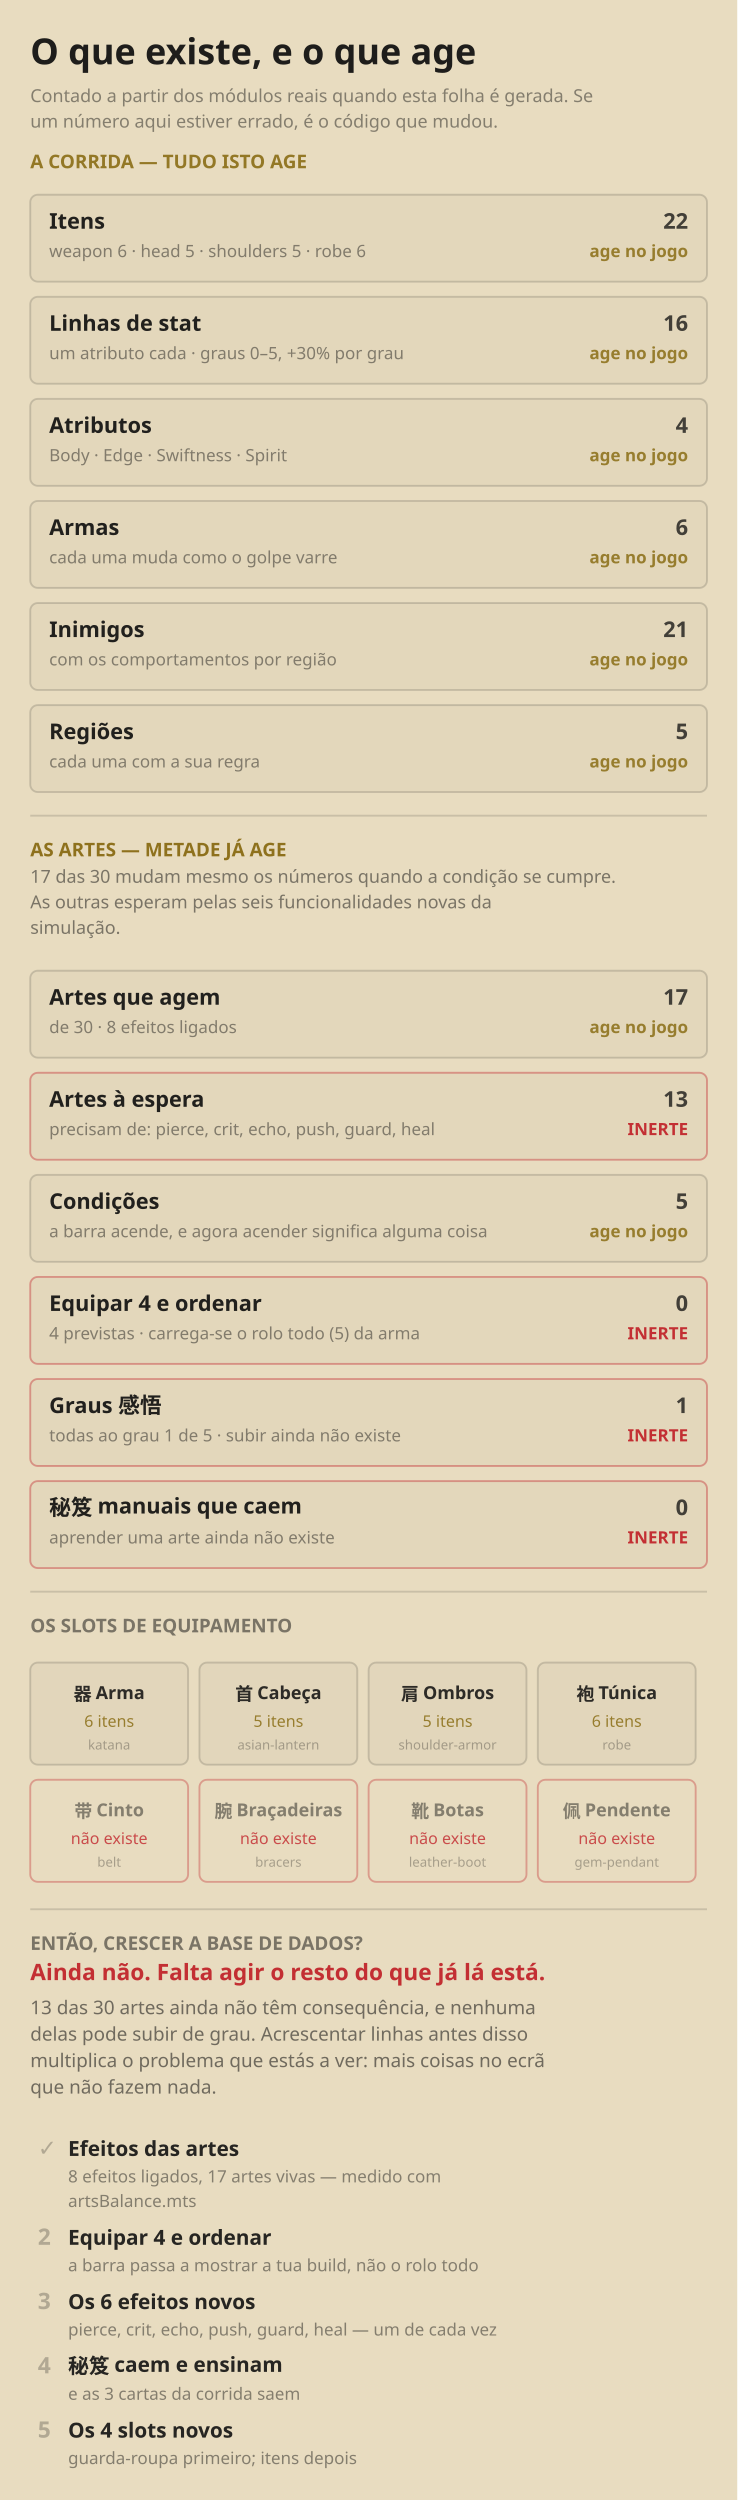
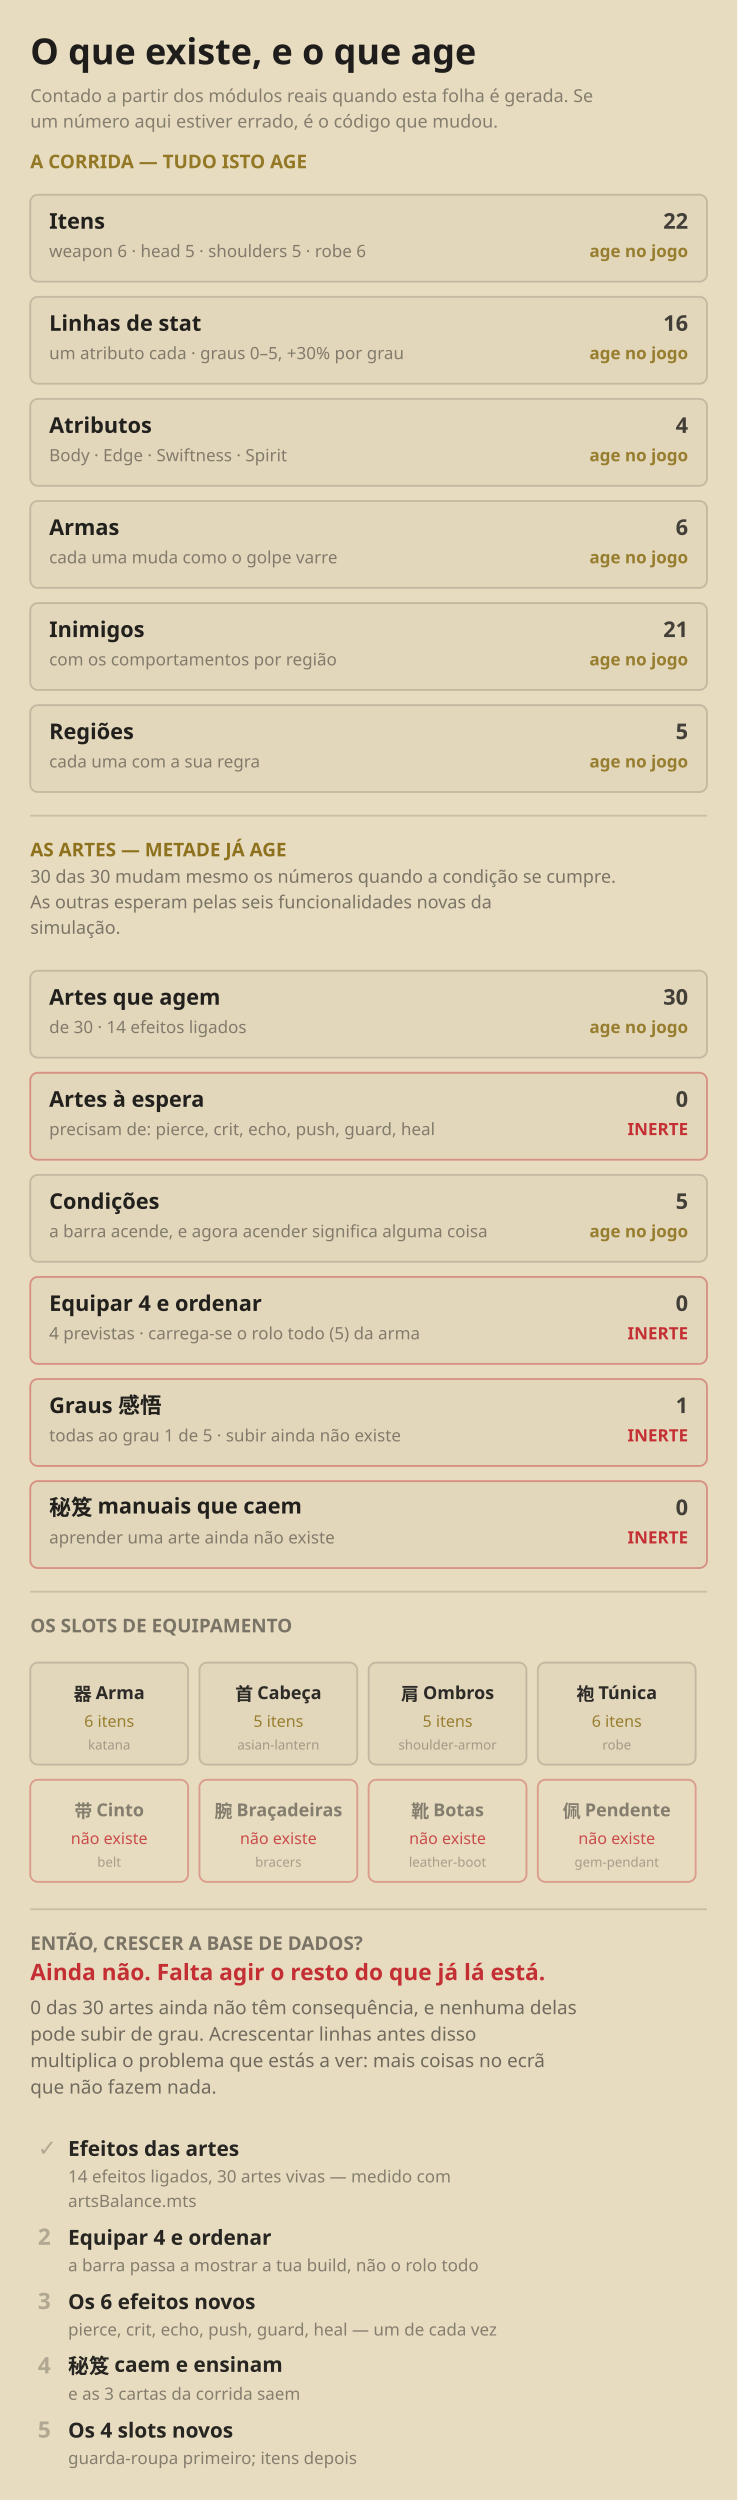
<svg xmlns="http://www.w3.org/2000/svg" width="390" height="1322.5" viewBox="0 0 390 1322.5">
  <rect width="390" height="1322.5" fill="#e8dcc0" />
  <text x="16" y="34" text-anchor="start" font-family="system-ui, sans-serif" font-size="19" font-weight="600" fill="#0d0d0d" fill-opacity="0.92">O que existe, e o que age</text>
  <text x="16" y="54" text-anchor="start" font-family="system-ui, sans-serif" font-size="9.5" font-weight="normal" fill="#0d0d0d" fill-opacity="0.45">Contado a partir dos módulos reais quando esta folha é gerada. Se</text>
  <text x="16" y="67.5" text-anchor="start" font-family="system-ui, sans-serif" font-size="9.5" font-weight="normal" fill="#0d0d0d" fill-opacity="0.45">um número aqui estiver errado, é o código que mudou.</text>
  <text x="16" y="89" text-anchor="start" font-family="system-ui, sans-serif" font-size="10" font-weight="600" fill="#8a6d16" fill-opacity="0.9">A CORRIDA — TUDO ISTO AGE</text>
  <rect x="16" y="103" width="358" height="46" rx="4" fill="#0d0d0d" fill-opacity="0.025" stroke="#0d0d0d" stroke-opacity="0.16" />
  <text x="26" y="121" text-anchor="start" font-family="system-ui, sans-serif" font-size="11.5" font-weight="600" fill="#0d0d0d" fill-opacity="0.9">Itens</text>
  <text x="26" y="136" text-anchor="start" font-family="system-ui, sans-serif" font-size="9" font-weight="normal" fill="#0d0d0d" fill-opacity="0.45">weapon 6 · head 5 · shoulders 5 · robe 6</text>
  <text x="364" y="121" text-anchor="end" font-family="system-ui, sans-serif" font-size="11.5" font-weight="600" fill="#0d0d0d" fill-opacity="0.75">22</text>
  <text x="364" y="136" text-anchor="end" font-family="system-ui, sans-serif" font-size="9" font-weight="600" fill="#8a6d16" fill-opacity="0.85">age no jogo</text>
  <rect x="16" y="157" width="358" height="46" rx="4" fill="#0d0d0d" fill-opacity="0.025" stroke="#0d0d0d" stroke-opacity="0.16" />
  <text x="26" y="175" text-anchor="start" font-family="system-ui, sans-serif" font-size="11.5" font-weight="600" fill="#0d0d0d" fill-opacity="0.9">Linhas de stat</text>
  <text x="26" y="190" text-anchor="start" font-family="system-ui, sans-serif" font-size="9" font-weight="normal" fill="#0d0d0d" fill-opacity="0.45">um atributo cada · graus 0–5, +30% por grau</text>
  <text x="364" y="175" text-anchor="end" font-family="system-ui, sans-serif" font-size="11.5" font-weight="600" fill="#0d0d0d" fill-opacity="0.75">16</text>
  <text x="364" y="190" text-anchor="end" font-family="system-ui, sans-serif" font-size="9" font-weight="600" fill="#8a6d16" fill-opacity="0.85">age no jogo</text>
  <rect x="16" y="211" width="358" height="46" rx="4" fill="#0d0d0d" fill-opacity="0.025" stroke="#0d0d0d" stroke-opacity="0.16" />
  <text x="26" y="229" text-anchor="start" font-family="system-ui, sans-serif" font-size="11.5" font-weight="600" fill="#0d0d0d" fill-opacity="0.9">Atributos</text>
  <text x="26" y="244" text-anchor="start" font-family="system-ui, sans-serif" font-size="9" font-weight="normal" fill="#0d0d0d" fill-opacity="0.45">Body · Edge · Swiftness · Spirit</text>
  <text x="364" y="229" text-anchor="end" font-family="system-ui, sans-serif" font-size="11.5" font-weight="600" fill="#0d0d0d" fill-opacity="0.75">4</text>
  <text x="364" y="244" text-anchor="end" font-family="system-ui, sans-serif" font-size="9" font-weight="600" fill="#8a6d16" fill-opacity="0.85">age no jogo</text>
  <rect x="16" y="265" width="358" height="46" rx="4" fill="#0d0d0d" fill-opacity="0.025" stroke="#0d0d0d" stroke-opacity="0.16" />
  <text x="26" y="283" text-anchor="start" font-family="system-ui, sans-serif" font-size="11.5" font-weight="600" fill="#0d0d0d" fill-opacity="0.9">Armas</text>
  <text x="26" y="298" text-anchor="start" font-family="system-ui, sans-serif" font-size="9" font-weight="normal" fill="#0d0d0d" fill-opacity="0.45">cada uma muda como o golpe varre</text>
  <text x="364" y="283" text-anchor="end" font-family="system-ui, sans-serif" font-size="11.5" font-weight="600" fill="#0d0d0d" fill-opacity="0.75">6</text>
  <text x="364" y="298" text-anchor="end" font-family="system-ui, sans-serif" font-size="9" font-weight="600" fill="#8a6d16" fill-opacity="0.85">age no jogo</text>
  <rect x="16" y="319" width="358" height="46" rx="4" fill="#0d0d0d" fill-opacity="0.025" stroke="#0d0d0d" stroke-opacity="0.16" />
  <text x="26" y="337" text-anchor="start" font-family="system-ui, sans-serif" font-size="11.5" font-weight="600" fill="#0d0d0d" fill-opacity="0.9">Inimigos</text>
  <text x="26" y="352" text-anchor="start" font-family="system-ui, sans-serif" font-size="9" font-weight="normal" fill="#0d0d0d" fill-opacity="0.45">com os comportamentos por região</text>
  <text x="364" y="337" text-anchor="end" font-family="system-ui, sans-serif" font-size="11.5" font-weight="600" fill="#0d0d0d" fill-opacity="0.75">21</text>
  <text x="364" y="352" text-anchor="end" font-family="system-ui, sans-serif" font-size="9" font-weight="600" fill="#8a6d16" fill-opacity="0.85">age no jogo</text>
  <rect x="16" y="373" width="358" height="46" rx="4" fill="#0d0d0d" fill-opacity="0.025" stroke="#0d0d0d" stroke-opacity="0.16" />
  <text x="26" y="391" text-anchor="start" font-family="system-ui, sans-serif" font-size="11.5" font-weight="600" fill="#0d0d0d" fill-opacity="0.9">Regiões</text>
  <text x="26" y="406" text-anchor="start" font-family="system-ui, sans-serif" font-size="9" font-weight="normal" fill="#0d0d0d" fill-opacity="0.45">cada uma com a sua regra</text>
  <text x="364" y="391" text-anchor="end" font-family="system-ui, sans-serif" font-size="11.5" font-weight="600" fill="#0d0d0d" fill-opacity="0.75">5</text>
  <text x="364" y="406" text-anchor="end" font-family="system-ui, sans-serif" font-size="9" font-weight="600" fill="#8a6d16" fill-opacity="0.85">age no jogo</text>
  <rect x="16" y="431" width="358" height="1" fill="#0d0d0d" fill-opacity="0.14" />
  <text x="16" y="453" text-anchor="start" font-family="system-ui, sans-serif" font-size="10" font-weight="600" fill="#8a6d16" fill-opacity="0.95">AS ARTES — METADE JÁ AGE</text>
-   <text x="16" y="467" text-anchor="start" font-family="system-ui, sans-serif" font-size="9.5" font-weight="normal" fill="#0d0d0d" fill-opacity="0.5">17 das 30 mudam mesmo os números quando a condição se cumpre.</text>
+   <text x="16" y="467" text-anchor="start" font-family="system-ui, sans-serif" font-size="9.5" font-weight="normal" fill="#0d0d0d" fill-opacity="0.5">30 das 30 mudam mesmo os números quando a condição se cumpre.</text>
  <text x="16" y="480.5" text-anchor="start" font-family="system-ui, sans-serif" font-size="9.5" font-weight="normal" fill="#0d0d0d" fill-opacity="0.5">As outras esperam pelas seis funcionalidades novas da</text>
  <text x="16" y="494" text-anchor="start" font-family="system-ui, sans-serif" font-size="9.5" font-weight="normal" fill="#0d0d0d" fill-opacity="0.5">simulação.</text>
  <rect x="16" y="513.5" width="358" height="46" rx="4" fill="#0d0d0d" fill-opacity="0.025" stroke="#0d0d0d" stroke-opacity="0.16" />
  <text x="26" y="531.5" text-anchor="start" font-family="system-ui, sans-serif" font-size="11.5" font-weight="600" fill="#0d0d0d" fill-opacity="0.9">Artes que agem</text>
-   <text x="26" y="546.5" text-anchor="start" font-family="system-ui, sans-serif" font-size="9" font-weight="normal" fill="#0d0d0d" fill-opacity="0.45">de 30 · 8 efeitos ligados</text>
-   <text x="364" y="531.5" text-anchor="end" font-family="system-ui, sans-serif" font-size="11.5" font-weight="600" fill="#0d0d0d" fill-opacity="0.75">17</text>
+   <text x="26" y="546.5" text-anchor="start" font-family="system-ui, sans-serif" font-size="9" font-weight="normal" fill="#0d0d0d" fill-opacity="0.45">de 30 · 14 efeitos ligados</text>
+   <text x="364" y="531.5" text-anchor="end" font-family="system-ui, sans-serif" font-size="11.5" font-weight="600" fill="#0d0d0d" fill-opacity="0.75">30</text>
  <text x="364" y="546.5" text-anchor="end" font-family="system-ui, sans-serif" font-size="9" font-weight="600" fill="#8a6d16" fill-opacity="0.85">age no jogo</text>
  <rect x="16" y="567.5" width="358" height="46" rx="4" fill="#0d0d0d" fill-opacity="0.025" stroke="#c1272d" stroke-opacity="0.4" />
  <text x="26" y="585.5" text-anchor="start" font-family="system-ui, sans-serif" font-size="11.5" font-weight="600" fill="#0d0d0d" fill-opacity="0.9">Artes à espera</text>
  <text x="26" y="600.5" text-anchor="start" font-family="system-ui, sans-serif" font-size="9" font-weight="normal" fill="#0d0d0d" fill-opacity="0.45">precisam de: pierce, crit, echo, push, guard, heal</text>
-   <text x="364" y="585.5" text-anchor="end" font-family="system-ui, sans-serif" font-size="11.5" font-weight="600" fill="#0d0d0d" fill-opacity="0.75">13</text>
+   <text x="364" y="585.5" text-anchor="end" font-family="system-ui, sans-serif" font-size="11.5" font-weight="600" fill="#0d0d0d" fill-opacity="0.75">0</text>
  <text x="364" y="600.5" text-anchor="end" font-family="system-ui, sans-serif" font-size="9" font-weight="600" fill="#c1272d" fill-opacity="0.95">INERTE</text>
  <rect x="16" y="621.5" width="358" height="46" rx="4" fill="#0d0d0d" fill-opacity="0.025" stroke="#0d0d0d" stroke-opacity="0.16" />
  <text x="26" y="639.5" text-anchor="start" font-family="system-ui, sans-serif" font-size="11.5" font-weight="600" fill="#0d0d0d" fill-opacity="0.9">Condições</text>
  <text x="26" y="654.5" text-anchor="start" font-family="system-ui, sans-serif" font-size="9" font-weight="normal" fill="#0d0d0d" fill-opacity="0.45">a barra acende, e agora acender significa alguma coisa</text>
  <text x="364" y="639.5" text-anchor="end" font-family="system-ui, sans-serif" font-size="11.5" font-weight="600" fill="#0d0d0d" fill-opacity="0.75">5</text>
  <text x="364" y="654.5" text-anchor="end" font-family="system-ui, sans-serif" font-size="9" font-weight="600" fill="#8a6d16" fill-opacity="0.85">age no jogo</text>
  <rect x="16" y="675.5" width="358" height="46" rx="4" fill="#0d0d0d" fill-opacity="0.025" stroke="#c1272d" stroke-opacity="0.4" />
  <text x="26" y="693.5" text-anchor="start" font-family="system-ui, sans-serif" font-size="11.5" font-weight="600" fill="#0d0d0d" fill-opacity="0.9">Equipar 4 e ordenar</text>
  <text x="26" y="708.5" text-anchor="start" font-family="system-ui, sans-serif" font-size="9" font-weight="normal" fill="#0d0d0d" fill-opacity="0.45">4 previstas · carrega-se o rolo todo (5) da arma</text>
  <text x="364" y="693.5" text-anchor="end" font-family="system-ui, sans-serif" font-size="11.5" font-weight="600" fill="#0d0d0d" fill-opacity="0.75">0</text>
  <text x="364" y="708.5" text-anchor="end" font-family="system-ui, sans-serif" font-size="9" font-weight="600" fill="#c1272d" fill-opacity="0.95">INERTE</text>
  <rect x="16" y="729.5" width="358" height="46" rx="4" fill="#0d0d0d" fill-opacity="0.025" stroke="#c1272d" stroke-opacity="0.4" />
  <text x="26" y="747.5" text-anchor="start" font-family="system-ui, sans-serif" font-size="11.5" font-weight="600" fill="#0d0d0d" fill-opacity="0.9">Graus 感悟</text>
  <text x="26" y="762.5" text-anchor="start" font-family="system-ui, sans-serif" font-size="9" font-weight="normal" fill="#0d0d0d" fill-opacity="0.45">todas ao grau 1 de 5 · subir ainda não existe</text>
  <text x="364" y="747.5" text-anchor="end" font-family="system-ui, sans-serif" font-size="11.5" font-weight="600" fill="#0d0d0d" fill-opacity="0.75">1</text>
  <text x="364" y="762.5" text-anchor="end" font-family="system-ui, sans-serif" font-size="9" font-weight="600" fill="#c1272d" fill-opacity="0.95">INERTE</text>
  <rect x="16" y="783.5" width="358" height="46" rx="4" fill="#0d0d0d" fill-opacity="0.025" stroke="#c1272d" stroke-opacity="0.4" />
  <text x="26" y="801.5" text-anchor="start" font-family="system-ui, sans-serif" font-size="11.5" font-weight="600" fill="#0d0d0d" fill-opacity="0.9">秘笈 manuais que caem</text>
  <text x="26" y="816.5" text-anchor="start" font-family="system-ui, sans-serif" font-size="9" font-weight="normal" fill="#0d0d0d" fill-opacity="0.45">aprender uma arte ainda não existe</text>
  <text x="364" y="801.5" text-anchor="end" font-family="system-ui, sans-serif" font-size="11.5" font-weight="600" fill="#0d0d0d" fill-opacity="0.75">0</text>
  <text x="364" y="816.5" text-anchor="end" font-family="system-ui, sans-serif" font-size="9" font-weight="600" fill="#c1272d" fill-opacity="0.95">INERTE</text>
  <rect x="16" y="841.5" width="358" height="1" fill="#0d0d0d" fill-opacity="0.14" />
  <text x="16" y="863.5" text-anchor="start" font-family="system-ui, sans-serif" font-size="10" font-weight="600" fill="#0d0d0d" fill-opacity="0.5">OS SLOTS DE EQUIPAMENTO</text>
  <rect x="16" y="879.5" width="83.5" height="54" rx="4" fill="#0d0d0d" fill-opacity="0.03" stroke="#0d0d0d" stroke-opacity="0.16" />
  <text x="57.75" y="899.5" text-anchor="middle" font-family="system-ui, sans-serif" font-size="9.5" font-weight="600" fill="#0d0d0d" fill-opacity="0.85">器 Arma</text>
  <text x="57.75" y="913.5" text-anchor="middle" font-family="system-ui, sans-serif" font-size="8.5" font-weight="normal" fill="#8a6d16" fill-opacity="0.85">6 itens</text>
  <text x="57.75" y="925.5" text-anchor="middle" font-family="system-ui, sans-serif" font-size="7" font-weight="normal" fill="#0d0d0d" fill-opacity="0.3">katana</text>
  <rect x="105.5" y="879.5" width="83.5" height="54" rx="4" fill="#0d0d0d" fill-opacity="0.03" stroke="#0d0d0d" stroke-opacity="0.16" />
  <text x="147.25" y="899.5" text-anchor="middle" font-family="system-ui, sans-serif" font-size="9.5" font-weight="600" fill="#0d0d0d" fill-opacity="0.85">首 Cabeça</text>
  <text x="147.25" y="913.5" text-anchor="middle" font-family="system-ui, sans-serif" font-size="8.5" font-weight="normal" fill="#8a6d16" fill-opacity="0.85">5 itens</text>
  <text x="147.25" y="925.5" text-anchor="middle" font-family="system-ui, sans-serif" font-size="7" font-weight="normal" fill="#0d0d0d" fill-opacity="0.3">asian-lantern</text>
  <rect x="195" y="879.5" width="83.5" height="54" rx="4" fill="#0d0d0d" fill-opacity="0.03" stroke="#0d0d0d" stroke-opacity="0.16" />
  <text x="236.75" y="899.5" text-anchor="middle" font-family="system-ui, sans-serif" font-size="9.5" font-weight="600" fill="#0d0d0d" fill-opacity="0.85">肩 Ombros</text>
  <text x="236.75" y="913.5" text-anchor="middle" font-family="system-ui, sans-serif" font-size="8.5" font-weight="normal" fill="#8a6d16" fill-opacity="0.85">5 itens</text>
  <text x="236.75" y="925.5" text-anchor="middle" font-family="system-ui, sans-serif" font-size="7" font-weight="normal" fill="#0d0d0d" fill-opacity="0.3">shoulder-armor</text>
  <rect x="284.5" y="879.5" width="83.5" height="54" rx="4" fill="#0d0d0d" fill-opacity="0.03" stroke="#0d0d0d" stroke-opacity="0.16" />
  <text x="326.25" y="899.5" text-anchor="middle" font-family="system-ui, sans-serif" font-size="9.5" font-weight="600" fill="#0d0d0d" fill-opacity="0.85">袍 Túnica</text>
  <text x="326.25" y="913.5" text-anchor="middle" font-family="system-ui, sans-serif" font-size="8.5" font-weight="normal" fill="#8a6d16" fill-opacity="0.85">6 itens</text>
  <text x="326.25" y="925.5" text-anchor="middle" font-family="system-ui, sans-serif" font-size="7" font-weight="normal" fill="#0d0d0d" fill-opacity="0.3">robe</text>
  <rect x="16" y="941.5" width="83.5" height="54" rx="4" fill="#0d0d0d" fill-opacity="0" stroke="#c1272d" stroke-opacity="0.35" />
  <text x="57.75" y="961.5" text-anchor="middle" font-family="system-ui, sans-serif" font-size="9.5" font-weight="600" fill="#0d0d0d" fill-opacity="0.45">带 Cinto</text>
  <text x="57.75" y="975.5" text-anchor="middle" font-family="system-ui, sans-serif" font-size="8.5" font-weight="normal" fill="#c1272d" fill-opacity="0.8">não existe</text>
  <text x="57.75" y="987.5" text-anchor="middle" font-family="system-ui, sans-serif" font-size="7" font-weight="normal" fill="#0d0d0d" fill-opacity="0.3">belt</text>
  <rect x="105.5" y="941.5" width="83.5" height="54" rx="4" fill="#0d0d0d" fill-opacity="0" stroke="#c1272d" stroke-opacity="0.35" />
  <text x="147.25" y="961.5" text-anchor="middle" font-family="system-ui, sans-serif" font-size="9.5" font-weight="600" fill="#0d0d0d" fill-opacity="0.45">腕 Braçadeiras</text>
  <text x="147.25" y="975.5" text-anchor="middle" font-family="system-ui, sans-serif" font-size="8.5" font-weight="normal" fill="#c1272d" fill-opacity="0.8">não existe</text>
  <text x="147.25" y="987.5" text-anchor="middle" font-family="system-ui, sans-serif" font-size="7" font-weight="normal" fill="#0d0d0d" fill-opacity="0.3">bracers</text>
  <rect x="195" y="941.5" width="83.5" height="54" rx="4" fill="#0d0d0d" fill-opacity="0" stroke="#c1272d" stroke-opacity="0.35" />
  <text x="236.75" y="961.5" text-anchor="middle" font-family="system-ui, sans-serif" font-size="9.5" font-weight="600" fill="#0d0d0d" fill-opacity="0.45">靴 Botas</text>
  <text x="236.75" y="975.5" text-anchor="middle" font-family="system-ui, sans-serif" font-size="8.5" font-weight="normal" fill="#c1272d" fill-opacity="0.8">não existe</text>
  <text x="236.75" y="987.5" text-anchor="middle" font-family="system-ui, sans-serif" font-size="7" font-weight="normal" fill="#0d0d0d" fill-opacity="0.3">leather-boot</text>
  <rect x="284.5" y="941.5" width="83.5" height="54" rx="4" fill="#0d0d0d" fill-opacity="0" stroke="#c1272d" stroke-opacity="0.35" />
  <text x="326.25" y="961.5" text-anchor="middle" font-family="system-ui, sans-serif" font-size="9.5" font-weight="600" fill="#0d0d0d" fill-opacity="0.45">佩 Pendente</text>
  <text x="326.25" y="975.5" text-anchor="middle" font-family="system-ui, sans-serif" font-size="8.5" font-weight="normal" fill="#c1272d" fill-opacity="0.8">não existe</text>
  <text x="326.25" y="987.5" text-anchor="middle" font-family="system-ui, sans-serif" font-size="7" font-weight="normal" fill="#0d0d0d" fill-opacity="0.3">gem-pendant</text>
  <rect x="16" y="1009.5" width="358" height="1" fill="#0d0d0d" fill-opacity="0.14" />
  <text x="16" y="1031.5" text-anchor="start" font-family="system-ui, sans-serif" font-size="10" font-weight="600" fill="#0d0d0d" fill-opacity="0.5">ENTÃO, CRESCER A BASE DE DADOS?</text>
  <text x="16" y="1047.5" text-anchor="start" font-family="system-ui, sans-serif" font-size="12" font-weight="600" fill="#c1272d" fill-opacity="0.95">Ainda não. Falta agir o resto do que já lá está.</text>
-   <text x="16" y="1065.5" text-anchor="start" font-family="system-ui, sans-serif" font-size="10" font-weight="normal" fill="#0d0d0d" fill-opacity="0.55">13 das 30 artes ainda não têm consequência, e nenhuma</text>
-   <text x="16" y="1079.5" text-anchor="start" font-family="system-ui, sans-serif" font-size="10" font-weight="normal" fill="#0d0d0d" fill-opacity="0.55">delas pode subir de grau. Acrescentar linhas antes disso</text>
+   <text x="16" y="1065.5" text-anchor="start" font-family="system-ui, sans-serif" font-size="10" font-weight="normal" fill="#0d0d0d" fill-opacity="0.55">0 das 30 artes ainda não têm consequência, e nenhuma delas</text>
+   <text x="16" y="1079.5" text-anchor="start" font-family="system-ui, sans-serif" font-size="10" font-weight="normal" fill="#0d0d0d" fill-opacity="0.55">pode subir de grau. Acrescentar linhas antes disso</text>
  <text x="16" y="1093.5" text-anchor="start" font-family="system-ui, sans-serif" font-size="10" font-weight="normal" fill="#0d0d0d" fill-opacity="0.55">multiplica o problema que estás a ver: mais coisas no ecrã</text>
  <text x="16" y="1107.5" text-anchor="start" font-family="system-ui, sans-serif" font-size="10" font-weight="normal" fill="#0d0d0d" fill-opacity="0.55">que não fazem nada.</text>
  <text x="20" y="1140.5" text-anchor="start" font-family="system-ui, sans-serif" font-size="12" font-weight="600" fill="#0d0d0d" fill-opacity="0.25">✓</text>
  <text x="36" y="1140.5" text-anchor="start" font-family="system-ui, sans-serif" font-size="11" font-weight="600" fill="#0d0d0d" fill-opacity="0.88">Efeitos das artes</text>
-   <text x="36" y="1154.5" text-anchor="start" font-family="system-ui, sans-serif" font-size="9" font-weight="normal" fill="#0d0d0d" fill-opacity="0.45">8 efeitos ligados, 17 artes vivas — medido com</text>
+   <text x="36" y="1154.5" text-anchor="start" font-family="system-ui, sans-serif" font-size="9" font-weight="normal" fill="#0d0d0d" fill-opacity="0.45">14 efeitos ligados, 30 artes vivas — medido com</text>
  <text x="36" y="1167.5" text-anchor="start" font-family="system-ui, sans-serif" font-size="9" font-weight="normal" fill="#0d0d0d" fill-opacity="0.45">artsBalance.mts</text>
  <text x="20" y="1187.5" text-anchor="start" font-family="system-ui, sans-serif" font-size="12" font-weight="600" fill="#0d0d0d" fill-opacity="0.25">2</text>
  <text x="36" y="1187.5" text-anchor="start" font-family="system-ui, sans-serif" font-size="11" font-weight="600" fill="#0d0d0d" fill-opacity="0.88">Equipar 4 e ordenar</text>
  <text x="36" y="1201.5" text-anchor="start" font-family="system-ui, sans-serif" font-size="9" font-weight="normal" fill="#0d0d0d" fill-opacity="0.45">a barra passa a mostrar a tua build, não o rolo todo</text>
  <text x="20" y="1221.5" text-anchor="start" font-family="system-ui, sans-serif" font-size="12" font-weight="600" fill="#0d0d0d" fill-opacity="0.25">3</text>
  <text x="36" y="1221.5" text-anchor="start" font-family="system-ui, sans-serif" font-size="11" font-weight="600" fill="#0d0d0d" fill-opacity="0.88">Os 6 efeitos novos</text>
  <text x="36" y="1235.5" text-anchor="start" font-family="system-ui, sans-serif" font-size="9" font-weight="normal" fill="#0d0d0d" fill-opacity="0.45">pierce, crit, echo, push, guard, heal — um de cada vez</text>
  <text x="20" y="1255.5" text-anchor="start" font-family="system-ui, sans-serif" font-size="12" font-weight="600" fill="#0d0d0d" fill-opacity="0.25">4</text>
  <text x="36" y="1255.5" text-anchor="start" font-family="system-ui, sans-serif" font-size="11" font-weight="600" fill="#0d0d0d" fill-opacity="0.88">秘笈 caem e ensinam</text>
  <text x="36" y="1269.5" text-anchor="start" font-family="system-ui, sans-serif" font-size="9" font-weight="normal" fill="#0d0d0d" fill-opacity="0.45">e as 3 cartas da corrida saem</text>
  <text x="20" y="1289.5" text-anchor="start" font-family="system-ui, sans-serif" font-size="12" font-weight="600" fill="#0d0d0d" fill-opacity="0.25">5</text>
  <text x="36" y="1289.5" text-anchor="start" font-family="system-ui, sans-serif" font-size="11" font-weight="600" fill="#0d0d0d" fill-opacity="0.88">Os 4 slots novos</text>
  <text x="36" y="1303.5" text-anchor="start" font-family="system-ui, sans-serif" font-size="9" font-weight="normal" fill="#0d0d0d" fill-opacity="0.45">guarda-roupa primeiro; itens depois</text>
</svg>
